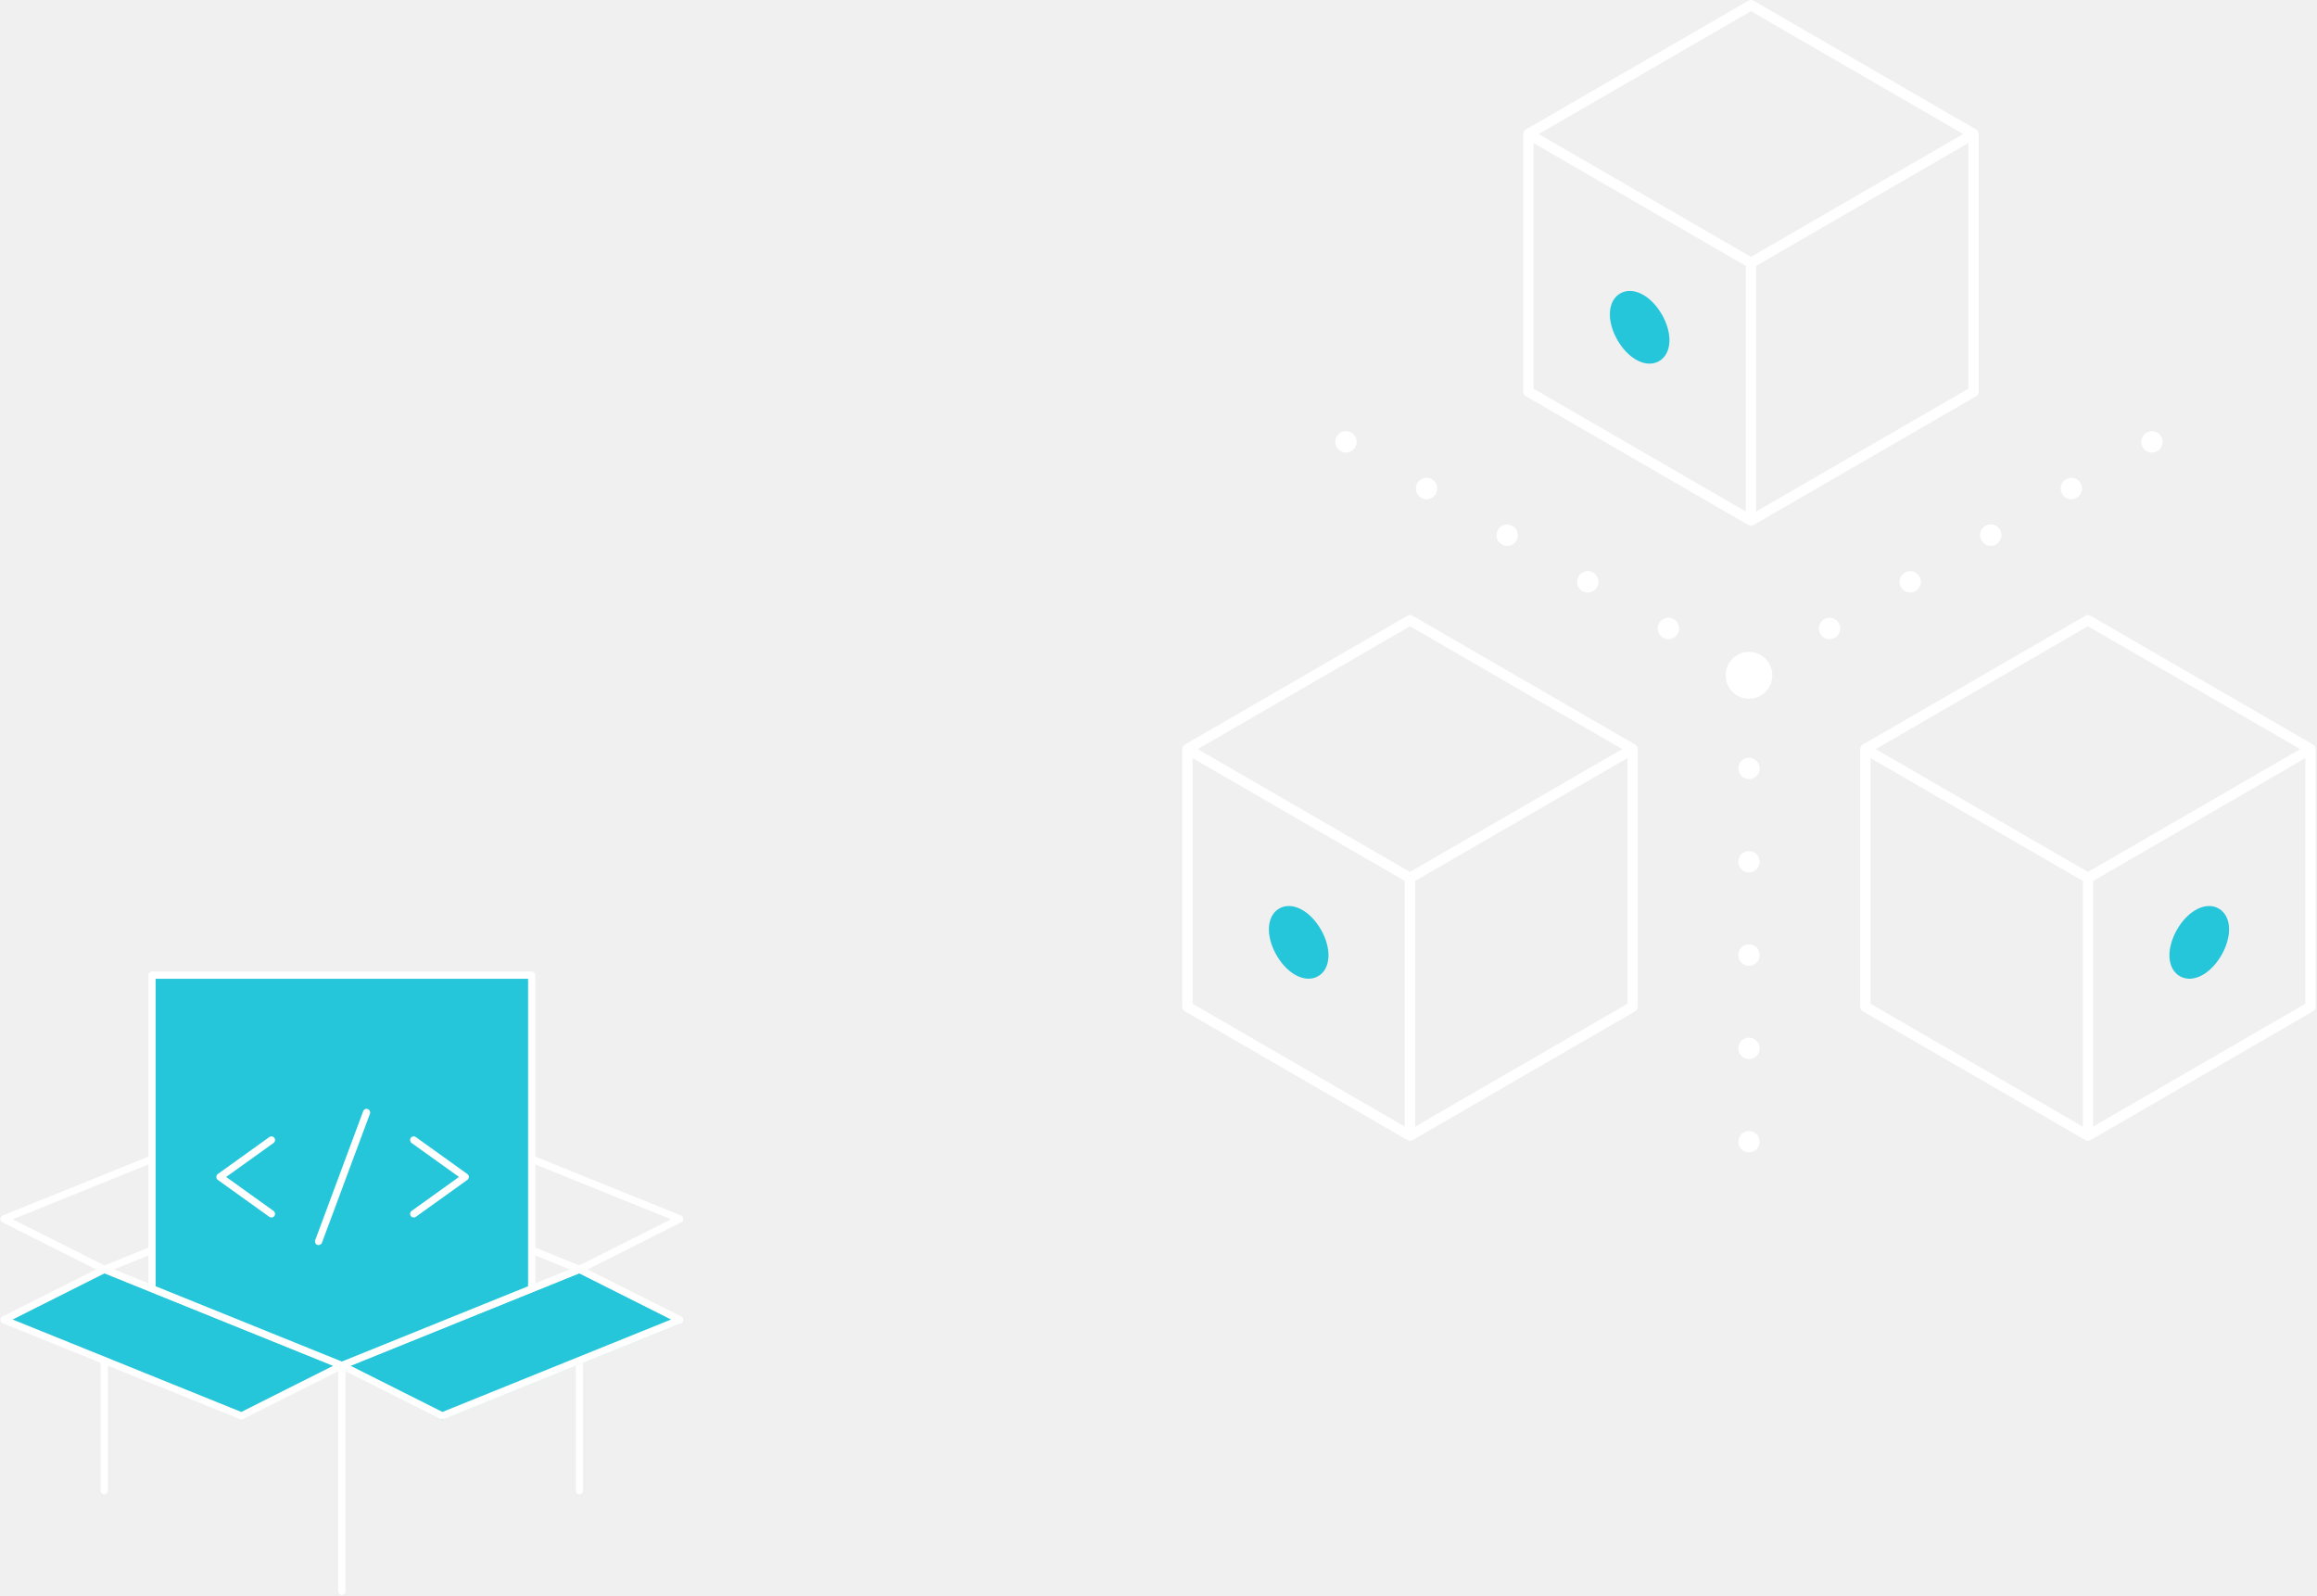
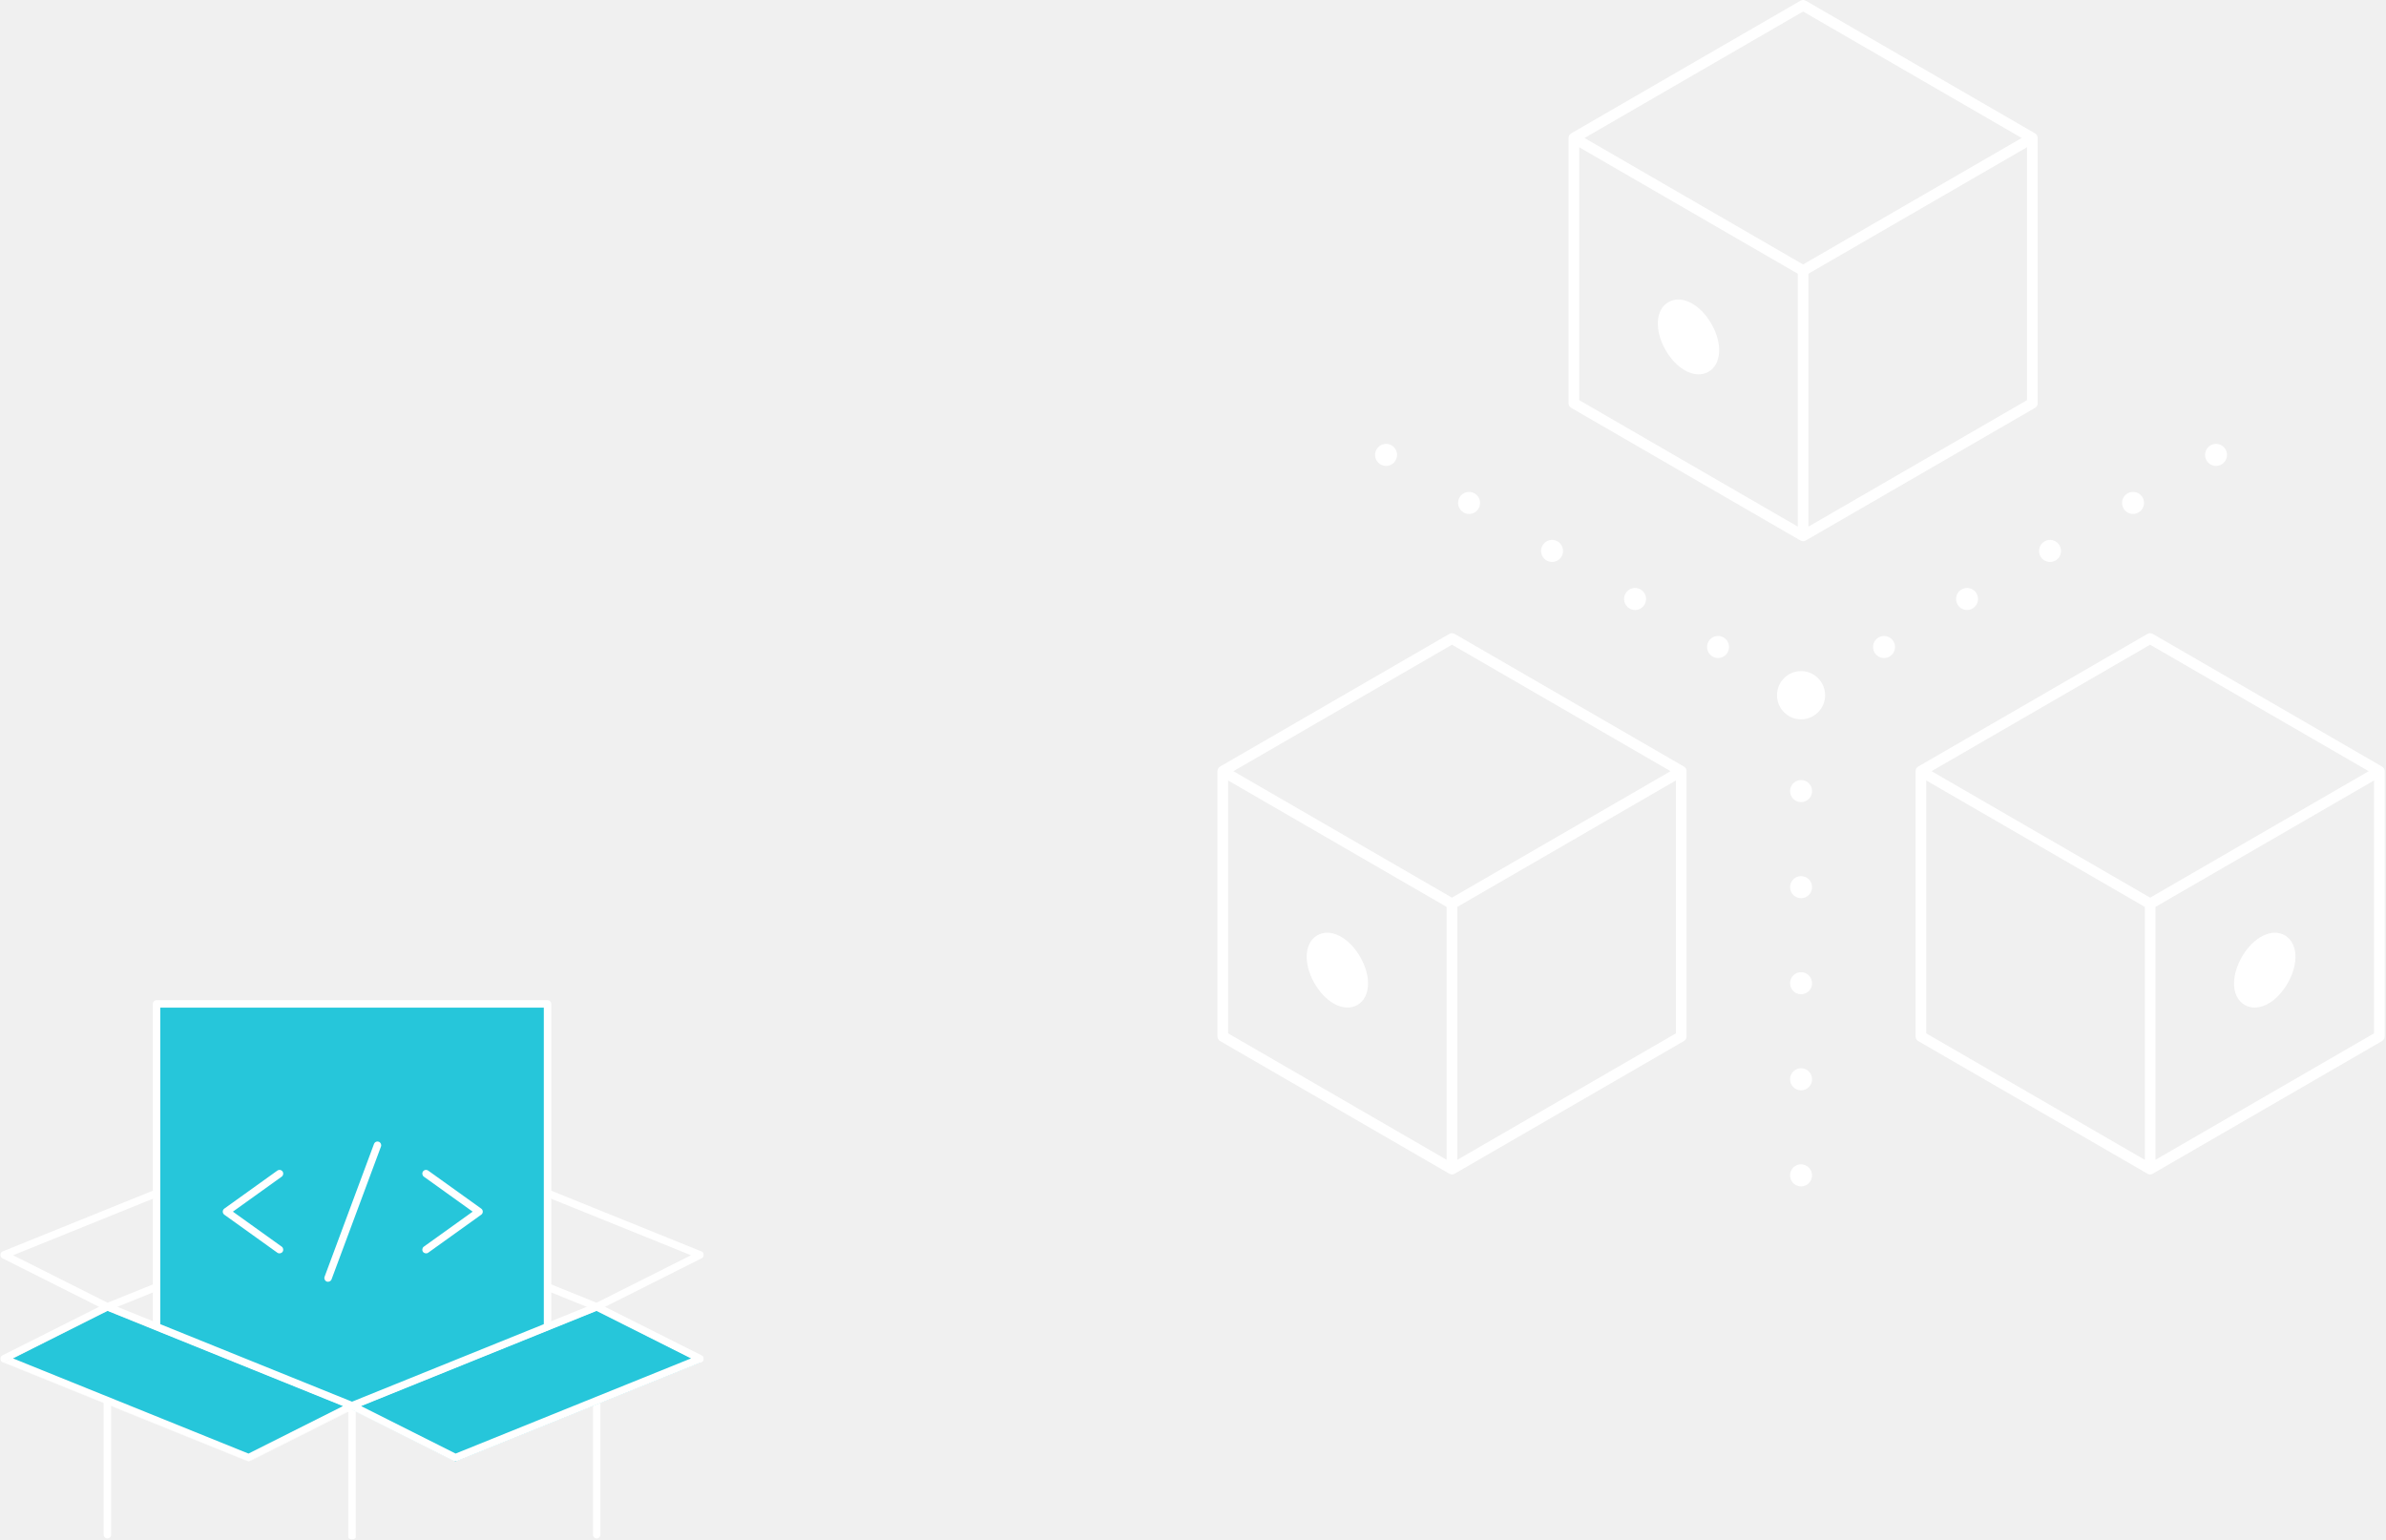
- <svg xmlns="http://www.w3.org/2000/svg" xmlns:xlink="http://www.w3.org/1999/xlink" width="488px" height="336px" viewBox="0 0 488 336" version="1.1">
+ <svg xmlns="http://www.w3.org/2000/svg" xmlns:xlink="http://www.w3.org/1999/xlink" width="488px" height="315px" viewBox="0 0 488 315" version="1.1">
  <defs>
    <polygon id="path-1" points="144.212 32.404 144.212 0.02 0.321 0.02 0.321 32.404 144.212 32.404" />
    <polygon id="path-3" points="144.212 32.597 144.212 0.213 0.321 0.213 0.321 32.597 144.212 32.597" />
  </defs>
  <g id="Desktop" stroke="none" stroke-width="1" fill="none" fill-rule="evenodd">
-     <g id="ORGANIZATIONS" transform="translate(-952, -141)">
+     <g id="ORGANIZATIONS2" transform="translate(-952, -141)">
      <g id="hero-image" transform="translate(-1, 68)">
        <g id="Page-1" transform="translate(952, 73)">
          <g id="Group-5">
            <g id="Group-2" transform="translate(250, 0)">
              <path d="M93.765,211.403 L93.185,211.74 L49.055,237.281 L49.055,185.536 L49.635,185.2 L93.765,159.659 L93.765,211.403 Z M47.965,183.644 L3.261,157.771 L47.972,131.893 L48.552,132.229 L92.676,157.767 L47.965,183.644 Z M46.876,237.273 L2.179,211.404 L2.179,159.666 L46.876,185.536 L46.876,237.273 Z M95.4,156.821 L48.517,129.686 C48.186,129.495 47.758,129.495 47.429,129.686 L0.545,156.821 C0.209,157.015 0,157.38 0,157.774 L0,212.034 C0,212.423 0.209,212.785 0.545,212.98 L47.435,240.119 C47.449,240.124 47.461,240.13 47.473,240.136 L47.569,240.181 C47.965,240.346 48.304,240.237 48.516,240.115 L95.4,212.98 C95.736,212.785 95.944,212.423 95.944,212.034 L95.944,157.767 C95.944,157.378 95.736,157.015 95.4,156.821 L95.4,156.821 Z" id="Fill-24" fill="#FFFFFF" />
              <path d="M165.578,81.864 L164.998,82.2 L120.868,107.741 L120.868,55.997 L121.448,55.66 L165.578,30.119 L165.578,81.864 Z M119.778,54.104 L75.074,28.231 L119.785,2.354 L120.365,2.689 L164.489,28.227 L119.778,54.104 Z M118.689,107.733 L73.992,81.864 L73.992,30.126 L118.689,55.996 L118.689,107.733 Z M167.213,27.281 L120.33,0.147 C119.994,-0.048 119.577,-0.048 119.242,0.146 L72.358,27.281 C72.022,27.475 71.813,27.841 71.813,28.235 L71.813,82.494 C71.813,82.883 72.022,83.246 72.358,83.44 L119.245,110.578 C119.259,110.584 119.272,110.59 119.284,110.595 L119.382,110.641 C119.692,110.77 120.025,110.752 120.327,110.576 L167.213,83.44 C167.549,83.246 167.757,82.883 167.757,82.494 L167.757,28.227 C167.757,27.838 167.549,27.475 167.213,27.281 L167.213,27.281 Z" id="Fill-26" fill="#FFFFFF" />
              <path d="M236.548,211.404 L235.968,211.741 L191.852,237.274 L191.852,185.536 L192.432,185.2 L236.548,159.667 L236.548,211.404 Z M190.763,183.643 L190.182,183.308 L146.052,157.767 L190.755,131.895 L191.335,132.23 L235.466,157.771 L190.763,183.643 Z M189.673,237.282 L144.962,211.405 L144.962,159.659 L189.673,185.536 L189.673,237.282 Z M238.183,156.822 L238.183,156.821 L191.3,129.688 C191.131,129.59 190.943,129.541 190.754,129.541 C190.566,129.541 190.379,129.59 190.213,129.687 L143.304,156.835 C142.986,157.026 142.783,157.385 142.783,157.767 L142.783,212.035 C142.783,212.424 142.992,212.786 143.328,212.981 L190.211,240.115 C190.415,240.234 190.656,240.282 190.887,240.25 L190.917,240.243 C190.962,240.236 190.994,240.232 191.024,240.224 L191.052,240.215 C191.096,240.201 191.122,240.195 191.147,240.185 L191.337,240.094 L238.183,212.981 C238.519,212.787 238.727,212.424 238.727,212.035 L238.727,157.767 C238.727,157.378 238.519,157.015 238.183,156.822 L238.183,156.822 Z" id="Fill-28" fill="#FFFFFF" />
-               <path d="M20.425,191.346 L20.425,191.347 C17.762,192.889 17.516,197.114 19.855,201.174 C21.646,204.284 24.277,206.125 26.609,206.125 C27.322,206.125 28.007,205.953 28.63,205.592 C31.294,204.05 31.538,199.826 29.2,195.766 C26.861,191.705 23.089,189.807 20.425,191.346" id="Fill-30" fill="#26C6DA" />
-               <path d="M92.239,61.807 L92.238,61.807 C89.575,63.349 89.329,67.574 91.668,71.634 C93.459,74.744 96.09,76.585 98.422,76.585 C99.135,76.585 99.82,76.413 100.444,76.052 C103.106,74.51 103.351,70.286 101.013,66.226 C98.674,62.165 94.902,60.267 92.239,61.807" id="Fill-32" fill="#26C6DA" />
-               <path d="M218.302,191.347 C215.636,189.808 211.866,191.706 209.528,195.766 C208.553,197.459 207.982,199.291 207.921,200.926 C207.841,203.044 208.635,204.746 210.098,205.593 L210.098,205.593 C210.718,205.952 211.41,206.13 212.139,206.13 C213.129,206.13 214.187,205.801 215.219,205.15 C216.6,204.279 217.898,202.867 218.872,201.174 C219.848,199.482 220.419,197.649 220.48,196.015 C220.56,193.896 219.766,192.194 218.302,191.347" id="Fill-34" fill="#26C6DA" />
+               <path d="M20.425,191.346 L20.425,191.347 C17.762,192.889 17.516,197.114 19.855,201.174 C21.646,204.284 24.277,206.125 26.609,206.125 C27.322,206.125 28.007,205.953 28.63,205.592 C31.294,204.05 31.538,199.826 29.2,195.766 C26.861,191.705 23.089,189.807 20.425,191.346" id="Fill-30" fill="#FFFFFF" />
+               <path d="M92.239,61.807 L92.238,61.807 C89.575,63.349 89.329,67.574 91.668,71.634 C93.459,74.744 96.09,76.585 98.422,76.585 C99.135,76.585 99.82,76.413 100.444,76.052 C103.106,74.51 103.351,70.286 101.013,66.226 C98.674,62.165 94.902,60.267 92.239,61.807" id="Fill-32" fill="#FFFFFF" />
+               <path d="M218.302,191.347 C215.636,189.808 211.866,191.706 209.528,195.766 C208.553,197.459 207.982,199.291 207.921,200.926 C207.841,203.044 208.635,204.746 210.098,205.593 L210.098,205.593 C210.718,205.952 211.41,206.13 212.139,206.13 C213.129,206.13 214.187,205.801 215.219,205.15 C216.6,204.279 217.898,202.867 218.872,201.174 C219.848,199.482 220.419,197.649 220.48,196.015 C220.56,193.896 219.766,192.194 218.302,191.347" id="Fill-34" fill="#FFFFFF" />
              <path d="M122.036,142.229 C122.036,143.708 120.84,144.907 119.365,144.907 C117.889,144.907 116.693,143.708 116.693,142.229 C116.693,140.75 117.889,139.551 119.365,139.551 C120.84,139.551 122.036,140.75 122.036,142.229" id="Fill-36" fill="#95E81F" />
              <path d="M119.365,141.807 C119.133,141.807 118.944,141.996 118.944,142.229 C118.944,142.462 119.133,142.651 119.365,142.651 C119.597,142.651 119.785,142.462 119.785,142.229 C119.785,141.996 119.597,141.807 119.365,141.807 M119.365,147.162 C116.651,147.162 114.443,144.949 114.443,142.229 C114.443,139.508 116.651,137.295 119.365,137.295 C122.078,137.295 124.286,139.508 124.286,142.229 C124.286,144.949 122.078,147.162 119.365,147.162" id="Fill-38" fill="#FFFFFF" />
              <path d="M34.49,95.319 C33.897,95.319 33.319,95.078 32.899,94.657 C32.479,94.236 32.239,93.657 32.239,93.063 C32.239,92.469 32.479,91.89 32.899,91.469 C33.004,91.363 33.117,91.273 33.237,91.19 C33.364,91.108 33.492,91.033 33.627,90.979 C33.769,90.92 33.905,90.882 34.047,90.852 C34.782,90.702 35.562,90.942 36.08,91.469 C36.5,91.89 36.74,92.469 36.74,93.063 C36.74,93.657 36.5,94.236 36.08,94.657 C35.975,94.762 35.862,94.853 35.742,94.935 C35.615,95.018 35.488,95.085 35.352,95.145 C35.217,95.206 35.074,95.244 34.932,95.273 C34.782,95.304 34.64,95.319 34.49,95.319" id="Fill-40" fill="#FFFFFF" />
              <path d="M50.34,104.839 C49.259,104.214 48.892,102.838 49.514,101.763 C50.137,100.68 51.51,100.312 52.59,100.936 C53.67,101.56 54.038,102.936 53.415,104.019 C52.995,104.741 52.238,105.147 51.465,105.147 C51.083,105.147 50.692,105.049 50.34,104.839 M67.315,114.667 C66.235,114.043 65.868,112.659 66.491,111.584 C67.112,110.501 68.485,110.132 69.566,110.757 C70.639,111.381 71.006,112.764 70.391,113.84 C69.971,114.562 69.213,114.968 68.433,114.968 C68.058,114.968 67.668,114.87 67.315,114.667 M84.291,124.488 C83.211,123.863 82.843,122.488 83.466,121.412 C84.089,120.329 85.462,119.96 86.541,120.585 C87.614,121.209 87.982,122.585 87.366,123.668 C86.947,124.39 86.189,124.796 85.409,124.796 C85.026,124.796 84.643,124.698 84.291,124.488 M101.266,134.316 C100.187,133.691 99.819,132.308 100.442,131.233 C101.064,130.15 102.437,129.782 103.517,130.405 C104.59,131.029 104.957,132.413 104.334,133.489 C103.922,134.211 103.165,134.617 102.384,134.617 C102.002,134.617 101.619,134.519 101.266,134.316" id="Fill-42" fill="#FFFFFF" />
              <path d="M119.367,144.445 C119.218,144.445 119.068,144.43 118.925,144.4 C118.782,144.369 118.64,144.325 118.505,144.272 C118.369,144.212 118.234,144.144 118.115,144.061 C117.994,143.979 117.875,143.881 117.777,143.783 C117.672,143.678 117.575,143.565 117.492,143.437 C117.41,143.317 117.342,143.181 117.289,143.046 C117.23,142.911 117.184,142.768 117.155,142.625 C117.132,142.482 117.117,142.332 117.117,142.189 C117.117,142.039 117.132,141.888 117.155,141.745 C117.184,141.603 117.23,141.459 117.282,141.324 C117.342,141.189 117.41,141.053 117.492,140.933 C117.575,140.813 117.665,140.693 117.769,140.587 C118.295,140.068 119.075,139.828 119.802,139.971 C119.945,140.001 120.087,140.046 120.223,140.106 C120.365,140.159 120.492,140.226 120.613,140.31 C120.74,140.392 120.853,140.489 120.958,140.587 C121.063,140.693 121.152,140.813 121.235,140.933 C121.318,141.053 121.385,141.189 121.438,141.324 C121.497,141.459 121.543,141.603 121.565,141.745 C121.596,141.888 121.61,142.039 121.61,142.189 C121.61,142.332 121.596,142.482 121.565,142.625 C121.543,142.768 121.497,142.911 121.438,143.046 C121.385,143.181 121.318,143.317 121.235,143.437 C121.152,143.565 121.063,143.678 120.958,143.783 C120.853,143.881 120.74,143.979 120.613,144.061 C120.492,144.144 120.358,144.212 120.223,144.272 C120.087,144.325 119.945,144.369 119.802,144.4 C119.66,144.43 119.51,144.445 119.367,144.445" id="Fill-44" fill="#FFFFFF" />
              <path d="M204.238,95.319 C203.645,95.319 203.067,95.078 202.647,94.657 C202.542,94.551 202.453,94.439 202.37,94.318 C202.287,94.191 202.22,94.063 202.16,93.928 C202.108,93.792 202.062,93.649 202.032,93.506 C202.002,93.356 201.988,93.213 201.988,93.063 C201.988,92.92 202.002,92.769 202.032,92.619 C202.062,92.476 202.108,92.333 202.16,92.198 C202.22,92.062 202.287,91.935 202.37,91.807 C202.453,91.687 202.542,91.574 202.647,91.469 C203.165,90.942 203.945,90.702 204.681,90.852 C204.823,90.882 204.966,90.92 205.1,90.979 C205.236,91.033 205.363,91.108 205.491,91.19 C205.611,91.266 205.73,91.363 205.829,91.469 C206.248,91.89 206.488,92.469 206.488,93.063 C206.488,93.213 206.473,93.356 206.443,93.506 C206.413,93.649 206.376,93.792 206.316,93.928 C206.263,94.063 206.188,94.191 206.113,94.318 C206.031,94.439 205.933,94.551 205.829,94.657 C205.73,94.762 205.611,94.853 205.491,94.935 C205.363,95.018 205.236,95.085 205.1,95.145 C204.966,95.198 204.823,95.244 204.681,95.273 C204.53,95.304 204.388,95.319 204.238,95.319" id="Fill-46" fill="#FFFFFF" />
              <path d="M185.312,104.019 C184.689,102.936 185.064,101.552 186.137,100.936 C187.217,100.312 188.59,100.68 189.213,101.755 C189.835,102.838 189.467,104.222 188.388,104.838 C188.035,105.049 187.645,105.147 187.263,105.147 C186.49,105.147 185.732,104.741 185.312,104.019 M168.336,113.84 C167.721,112.764 168.089,111.381 169.161,110.756 C170.242,110.133 171.614,110.501 172.237,111.584 C172.86,112.666 172.492,114.043 171.411,114.667 C171.059,114.87 170.669,114.968 170.286,114.968 C169.514,114.968 168.756,114.562 168.336,113.84 M151.368,123.66 C150.746,122.585 151.113,121.209 152.186,120.585 C153.266,119.961 154.639,120.329 155.262,121.412 C155.884,122.488 155.517,123.863 154.436,124.487 C154.084,124.698 153.694,124.796 153.319,124.796 C152.539,124.788 151.781,124.39 151.368,123.66 M134.385,133.489 C133.77,132.406 134.137,131.029 135.21,130.405 C136.291,129.782 137.664,130.15 138.286,131.233 C138.909,132.308 138.541,133.692 137.461,134.316 C137.108,134.519 136.726,134.617 136.343,134.617 C135.563,134.617 134.805,134.211 134.385,133.489" id="Fill-48" fill="#FFFFFF" />
-               <path d="M119.367,144.445 C119.218,144.445 119.068,144.43 118.925,144.4 C118.782,144.369 118.64,144.325 118.505,144.272 C118.369,144.212 118.234,144.144 118.115,144.061 C117.994,143.979 117.875,143.881 117.777,143.783 C117.672,143.678 117.575,143.565 117.492,143.437 C117.41,143.317 117.342,143.181 117.289,143.046 C117.23,142.911 117.184,142.768 117.155,142.625 C117.132,142.482 117.117,142.332 117.117,142.189 C117.117,142.039 117.132,141.888 117.155,141.745 C117.184,141.603 117.23,141.459 117.282,141.324 C117.342,141.189 117.41,141.053 117.492,140.933 C117.575,140.813 117.665,140.693 117.769,140.587 C118.295,140.068 119.075,139.828 119.802,139.971 C119.945,140.001 120.087,140.046 120.223,140.106 C120.365,140.159 120.492,140.226 120.613,140.31 C120.74,140.392 120.853,140.489 120.958,140.587 C121.063,140.693 121.152,140.813 121.235,140.933 C121.318,141.053 121.385,141.189 121.438,141.324 C121.497,141.459 121.543,141.603 121.565,141.745 C121.596,141.888 121.61,142.039 121.61,142.189 C121.61,142.332 121.596,142.482 121.565,142.625 C121.543,142.768 121.497,142.911 121.438,143.046 C121.385,143.181 121.318,143.317 121.235,143.437 C121.152,143.565 121.063,143.678 120.958,143.783 C120.853,143.881 120.74,143.979 120.613,144.061 C120.492,144.144 120.358,144.212 120.223,144.272 C120.087,144.325 119.945,144.369 119.802,144.4 C119.66,144.43 119.51,144.445 119.367,144.445" id="Fill-50" fill="#FFFFFF" />
              <path d="M117.117,161.838 C117.117,160.597 118.122,159.582 119.367,159.582 C120.605,159.582 121.618,160.597 121.618,161.838 C121.618,163.087 120.605,164.094 119.367,164.094 C118.122,164.094 117.117,163.087 117.117,161.838 M117.117,181.495 C117.117,180.246 118.122,179.239 119.367,179.239 C120.605,179.239 121.618,180.246 121.618,181.495 C121.618,182.736 120.605,183.751 119.367,183.751 C118.122,183.751 117.117,182.736 117.117,181.495 M117.117,201.151 C117.117,199.903 118.122,198.895 119.367,198.895 C120.605,198.895 121.618,199.903 121.618,201.151 C121.618,202.392 120.605,203.407 119.367,203.407 C118.122,203.407 117.117,202.392 117.117,201.151 M117.117,220.801 C117.117,219.56 118.122,218.545 119.367,218.545 C120.605,218.545 121.618,219.56 121.618,220.801 C121.618,222.048 120.605,223.057 119.367,223.057 C118.122,223.057 117.117,222.048 117.117,220.801" id="Fill-52" fill="#FFFFFF" />
              <path d="M119.367,242.713 C119.218,242.713 119.068,242.697 118.925,242.667 C118.782,242.637 118.64,242.6 118.505,242.54 C118.369,242.487 118.234,242.412 118.115,242.337 C117.994,242.254 117.875,242.156 117.777,242.051 C117.357,241.638 117.117,241.051 117.117,240.457 C117.117,240.314 117.132,240.164 117.155,240.013 C117.184,239.87 117.23,239.728 117.282,239.592 C117.342,239.456 117.41,239.329 117.492,239.208 C117.575,239.081 117.665,238.968 117.769,238.862 C118.295,238.336 119.075,238.096 119.802,238.246 C119.945,238.276 120.087,238.322 120.223,238.374 C120.365,238.434 120.492,238.501 120.613,238.584 C120.74,238.667 120.853,238.758 120.958,238.862 C121.063,238.968 121.152,239.081 121.235,239.208 C121.318,239.329 121.385,239.456 121.438,239.592 C121.497,239.728 121.543,239.87 121.565,240.013 C121.596,240.164 121.61,240.314 121.61,240.457 C121.61,241.051 121.378,241.63 120.958,242.051 C120.853,242.156 120.74,242.254 120.613,242.337 C120.492,242.412 120.358,242.487 120.223,242.54 C120.087,242.6 119.945,242.637 119.802,242.667 C119.66,242.697 119.51,242.713 119.367,242.713" id="Fill-54" fill="#FFFFFF" />
            </g>
            <g id="Group-4" transform="translate(0, 204)">
              <g id="Group-3" transform="translate(0.735266, 31.71027)">
                <mask id="mask-2" fill="white">
                  <use xlink:href="#path-1" />
                </mask>
                <g id="Clip-2" />
                <path d="M122.27,30.802 L74.118,11.336 L93.448,1.622 L141.6,21.089 L122.27,30.802 Z M22.264,30.802 L2.934,21.089 L51.085,1.622 L70.415,11.336 L22.264,30.802 Z M143.735,20.304 L93.698,0.075 C93.497,-0.006 93.269,0.003 93.074,0.101 L72.267,10.556 L51.459,0.1 C51.264,0.003 51.036,-0.006 50.835,0.075 L0.798,20.304 C0.521,20.416 0.334,20.683 0.322,20.983 C0.309,21.283 0.474,21.563 0.741,21.697 L21.889,32.324 C22.083,32.421 22.311,32.431 22.513,32.349 L72.267,12.235 L72.478,12.321 L122.02,32.349 C122.221,32.431 122.451,32.42 122.644,32.324 L143.792,21.697 C144.059,21.563 144.224,21.283 144.211,20.983 C144.199,20.683 144.013,20.416 143.735,20.304 L143.735,20.304 Z" id="Fill-1" fill="#FFFFFF" mask="url(#mask-2)" />
              </g>
              <path d="M22.965,63.343 C22.545,63.343 22.204,63.686 22.204,64.108 L22.204,109.969 C22.204,110.391 22.545,110.734 22.965,110.734 C23.384,110.734 23.726,110.391 23.726,109.969 L23.726,64.108 C23.726,63.686 23.384,63.343 22.965,63.343" id="Fill-4" fill="#FFFFFF" />
-               <path d="M73.002,84.524 C72.583,84.524 72.241,84.867 72.241,85.29 L72.241,131.15 C72.241,131.572 72.583,131.915 73.002,131.915 C73.421,131.915 73.763,131.572 73.763,131.15 L73.763,85.29 C73.763,84.867 73.421,84.524 73.002,84.524" id="Fill-6" fill="#FFFFFF" />
+               <path d="M73.002,84.524 C72.583,84.524 72.241,84.715 72.241,84.95 L72.241,110.489 C72.241,110.723 72.583,110.914 73.002,110.914 C73.421,110.914 73.763,110.723 73.763,110.489 L73.763,84.95 C73.763,84.715 73.421,84.524 73.002,84.524" id="Fill-6" fill="#FFFFFF" />
              <path d="M123.039,63.343 C122.619,63.343 122.278,63.686 122.278,64.108 L122.278,109.969 C122.278,110.391 122.619,110.734 123.039,110.734 C123.458,110.734 123.8,110.391 123.8,109.969 L123.8,64.108 C123.8,63.686 123.458,63.343 123.039,63.343" id="Fill-8" fill="#FFFFFF" />
              <path d="M71.15,83.655 L51.82,93.368 L3.669,73.902 L22.999,64.188 L71.15,83.655 Z M1.817,74.734 L51.854,94.963 L73.002,84.336 L22.965,64.108 L1.817,74.734 Z" id="Fill-10" fill="#FFFFFF" />
              <polygon id="Fill-12" fill="#231F1F" points="112.988 68.741 112.988 68.173 112.987 68.173" />
              <polygon id="Fill-14" fill="#231F1F" points="112.984 67.605 112.986 68.173 112.988 68.173 112.988 67.605" />
              <polygon id="Fill-16" fill="#26C6DA" points="33.019 1.376 33.019 68.172 73.002 84.337 112.985 68.172 112.985 1.376" />
              <path d="M58.612,51.034 L48.632,43.879 L58.612,36.723 C58.953,36.478 59.033,36 58.79,35.657 C58.641,35.448 58.407,35.336 58.169,35.336 C58.016,35.336 57.862,35.382 57.728,35.478 L46.88,43.256 C46.68,43.4 46.561,43.632 46.561,43.879 C46.561,44.125 46.68,44.358 46.88,44.502 L57.728,52.28 C58.059,52.516 58.555,52.43 58.79,52.101 C59.033,51.758 58.953,51.279 58.612,51.034" id="Fill-18" fill="#FFFFFF" />
              <path d="M99.424,43.256 L88.575,35.478 C88.445,35.384 88.292,35.335 88.135,35.335 C88.093,35.335 88.05,35.339 88.008,35.346 C87.808,35.38 87.632,35.49 87.514,35.657 C87.27,36 87.35,36.478 87.692,36.723 L97.672,43.879 L87.692,51.034 C87.35,51.279 87.27,51.758 87.514,52.101 C87.748,52.43 88.245,52.516 88.575,52.28 L99.424,44.502 C99.624,44.358 99.743,44.125 99.743,43.879 C99.743,43.633 99.624,43.4 99.424,43.256" id="Fill-20" fill="#FFFFFF" />
              <path d="M78.472,29.576 C78.385,29.543 78.295,29.528 78.207,29.528 C77.898,29.528 77.607,29.718 77.493,30.024 L67.386,57.198 C67.239,57.593 67.439,58.034 67.832,58.182 C68.213,58.326 68.668,58.116 68.811,57.733 L78.918,30.56 C79.065,30.166 78.865,29.724 78.472,29.576" id="Fill-22" fill="#FFFFFF" />
              <path d="M112.989,68.741 L112.987,68.173 L112.984,68.173 L112.987,68.173 L112.984,67.605 L112.989,67.605 L112.989,68.173 L112.989,68.173 L112.989,68.173 L112.989,68.741 Z M112.224,67.656 L73.002,83.512 L72.791,83.427 L33.78,67.656 L33.78,2.141 L112.224,2.141 L112.224,67.656 Z M112.984,0.611 L33.019,0.611 C32.6,0.611 32.259,0.955 32.259,1.376 L32.259,68.173 C32.259,68.486 32.446,68.764 32.736,68.882 L72.718,85.046 C72.899,85.119 73.104,85.119 73.286,85.046 L113.268,68.882 C113.558,68.764 113.745,68.486 113.745,68.173 L113.745,1.376 C113.745,0.955 113.404,0.611 112.984,0.611 L112.984,0.611 Z" id="Fill-56" fill="#FFFFFF" />
              <polygon id="Fill-58" fill="#26C6DA" points="123.039 64.108 73.002 84.336 94.15 94.963 144.187 74.734" />
              <polygon id="Fill-60" fill="#26C6DA" points="22.999 64.188 3.669 73.902 51.82 93.368 71.15 83.655" />
              <g id="Group-64" transform="translate(0.735266, 62.37308)">
                <mask id="mask-4" fill="white">
                  <use xlink:href="#path-3" />
                </mask>
                <g id="Clip-63" />
                <path d="M93.448,30.995 L74.118,21.282 L122.27,1.815 L141.6,11.529 L93.448,30.995 Z M51.119,32.59 L1.082,12.361 L22.23,1.735 L72.267,21.963 L51.119,32.59 Z M143.792,10.921 L122.644,0.293 C122.449,0.196 122.222,0.186 122.02,0.268 L72.267,20.382 L72.056,20.297 L22.514,0.268 C22.311,0.187 22.084,0.196 21.888,0.293 L0.741,10.921 C0.474,11.055 0.309,11.335 0.322,11.635 C0.334,11.935 0.52,12.202 0.798,12.314 L50.835,32.542 C51.037,32.624 51.264,32.614 51.459,32.517 L72.267,22.061 L93.074,32.517 C93.267,32.614 93.498,32.625 93.698,32.542 L143.735,12.314 C144.012,12.202 144.199,11.935 144.212,11.635 C144.224,11.335 144.059,11.055 143.792,10.921 L143.792,10.921 Z" id="Fill-62" fill="#FFFFFF" mask="url(#mask-4)" />
              </g>
            </g>
          </g>
        </g>
      </g>
    </g>
  </g>
</svg>
